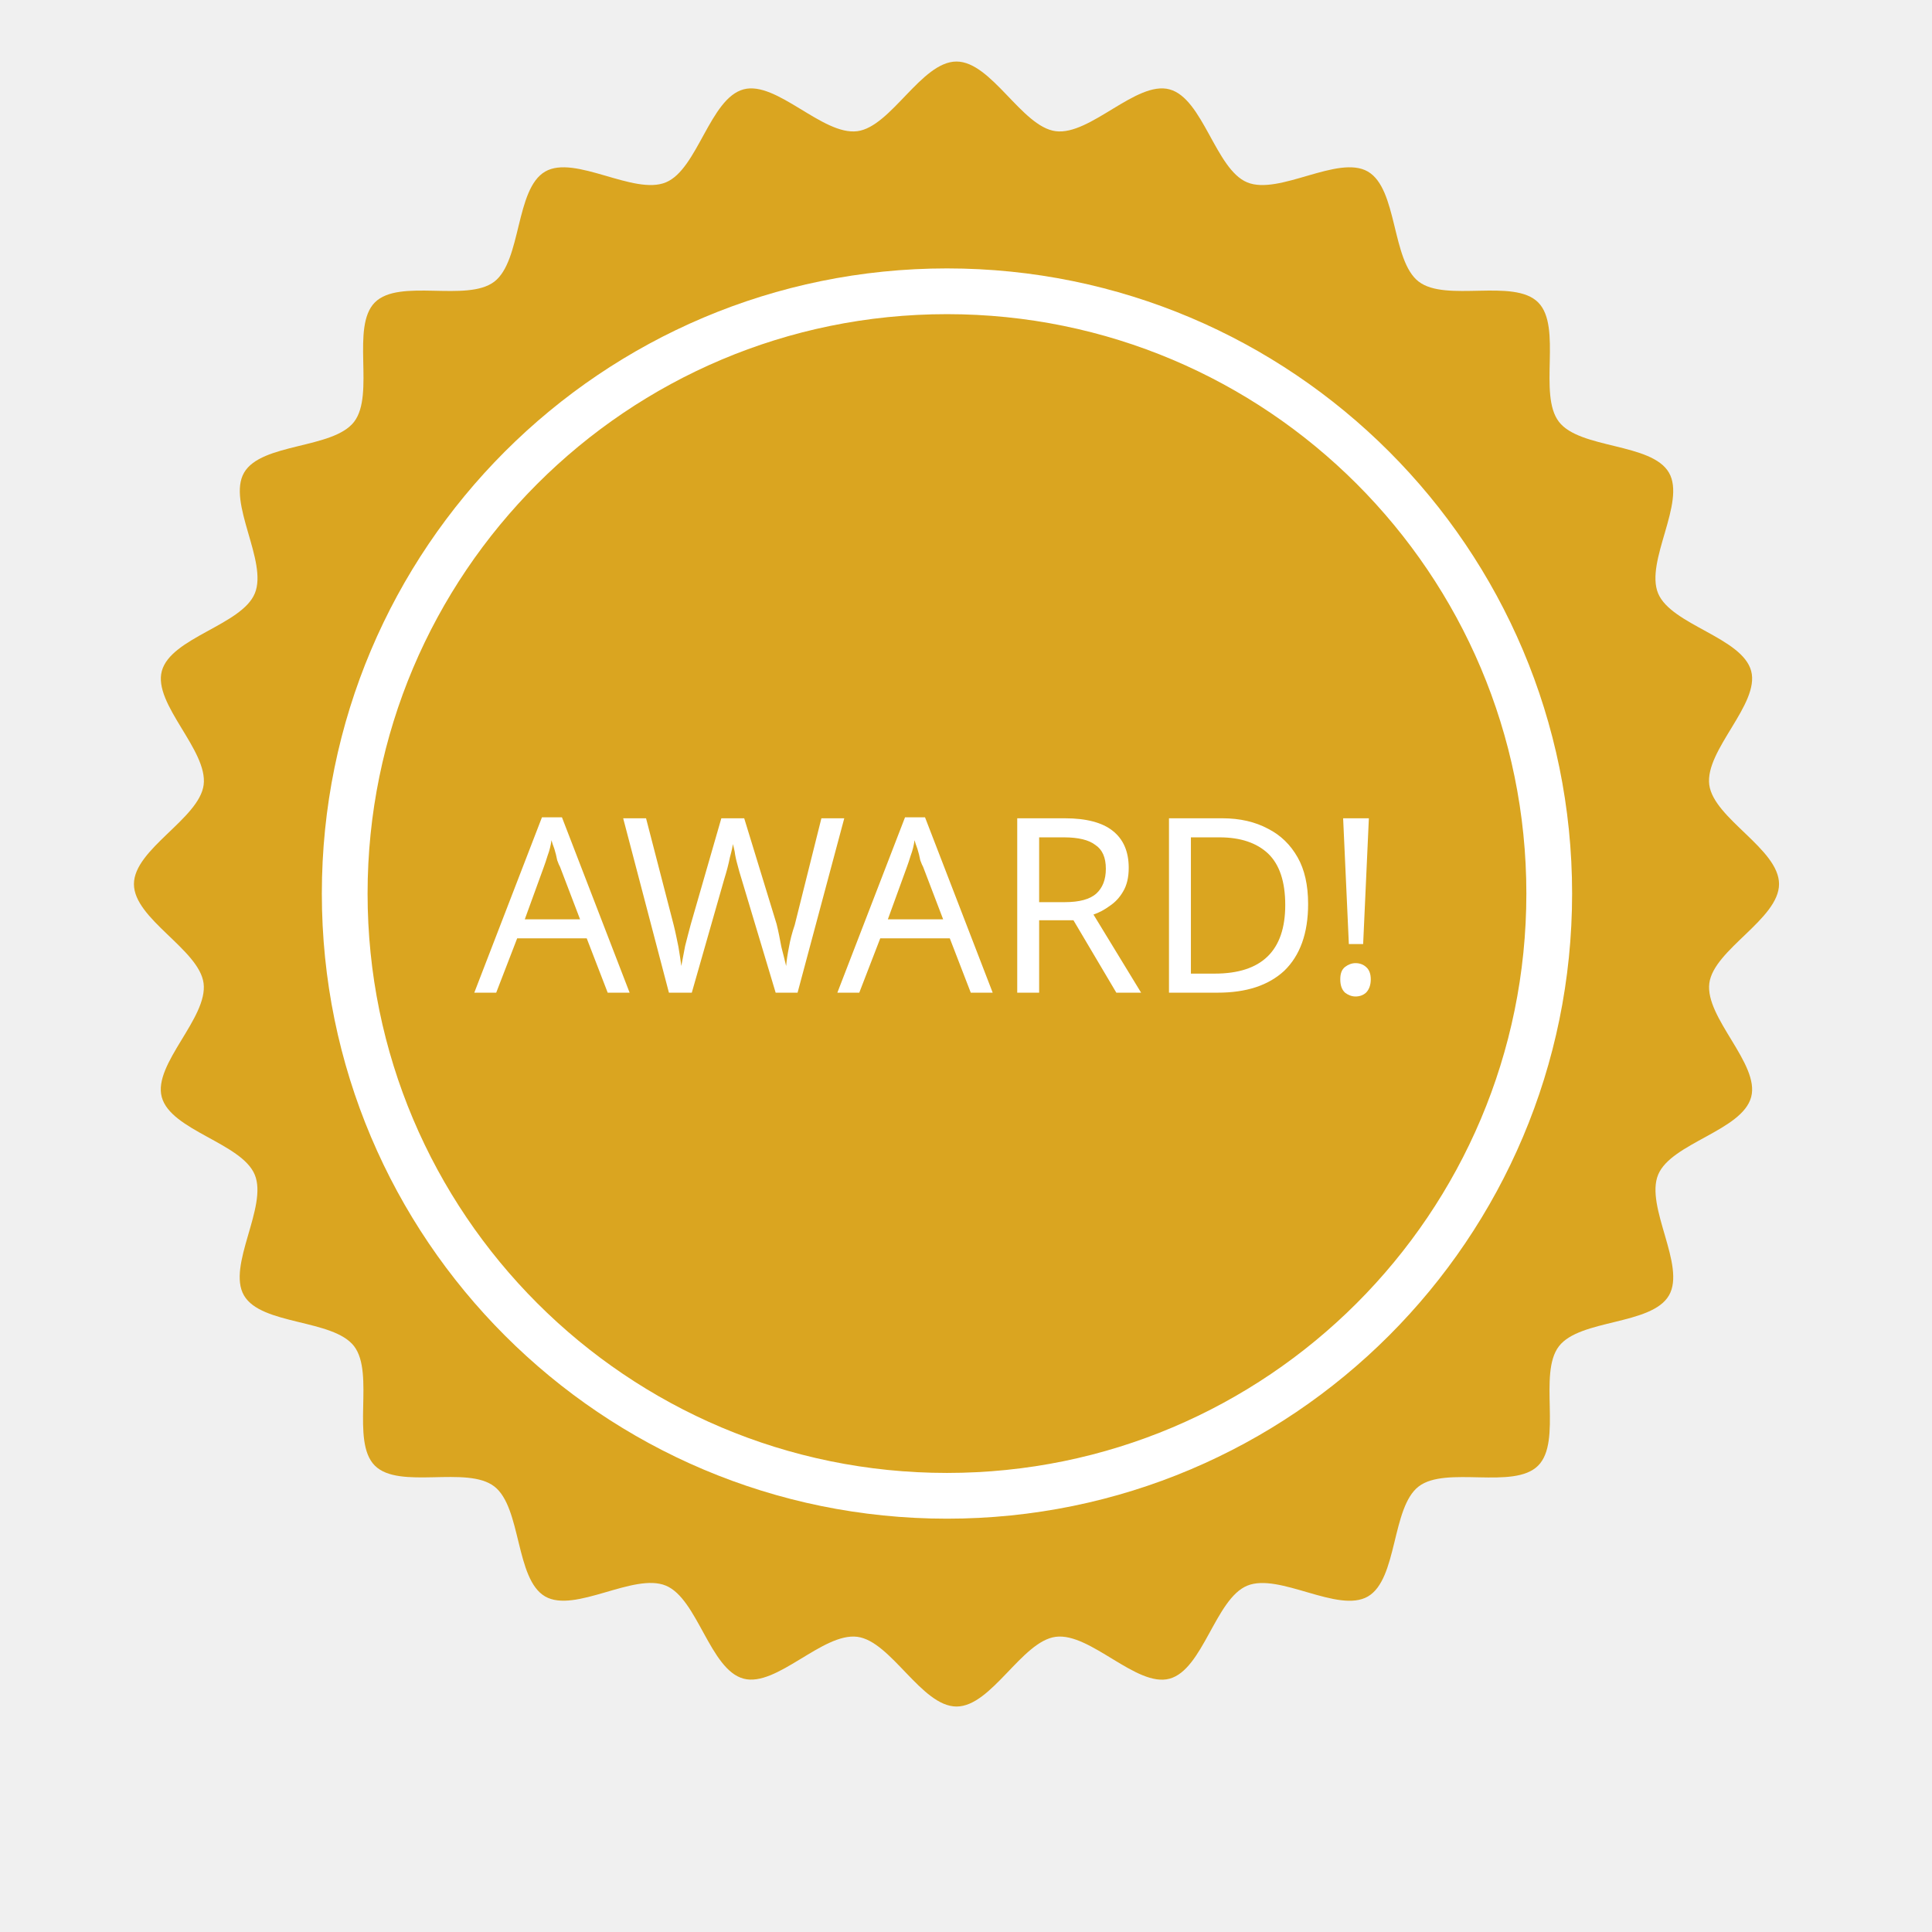
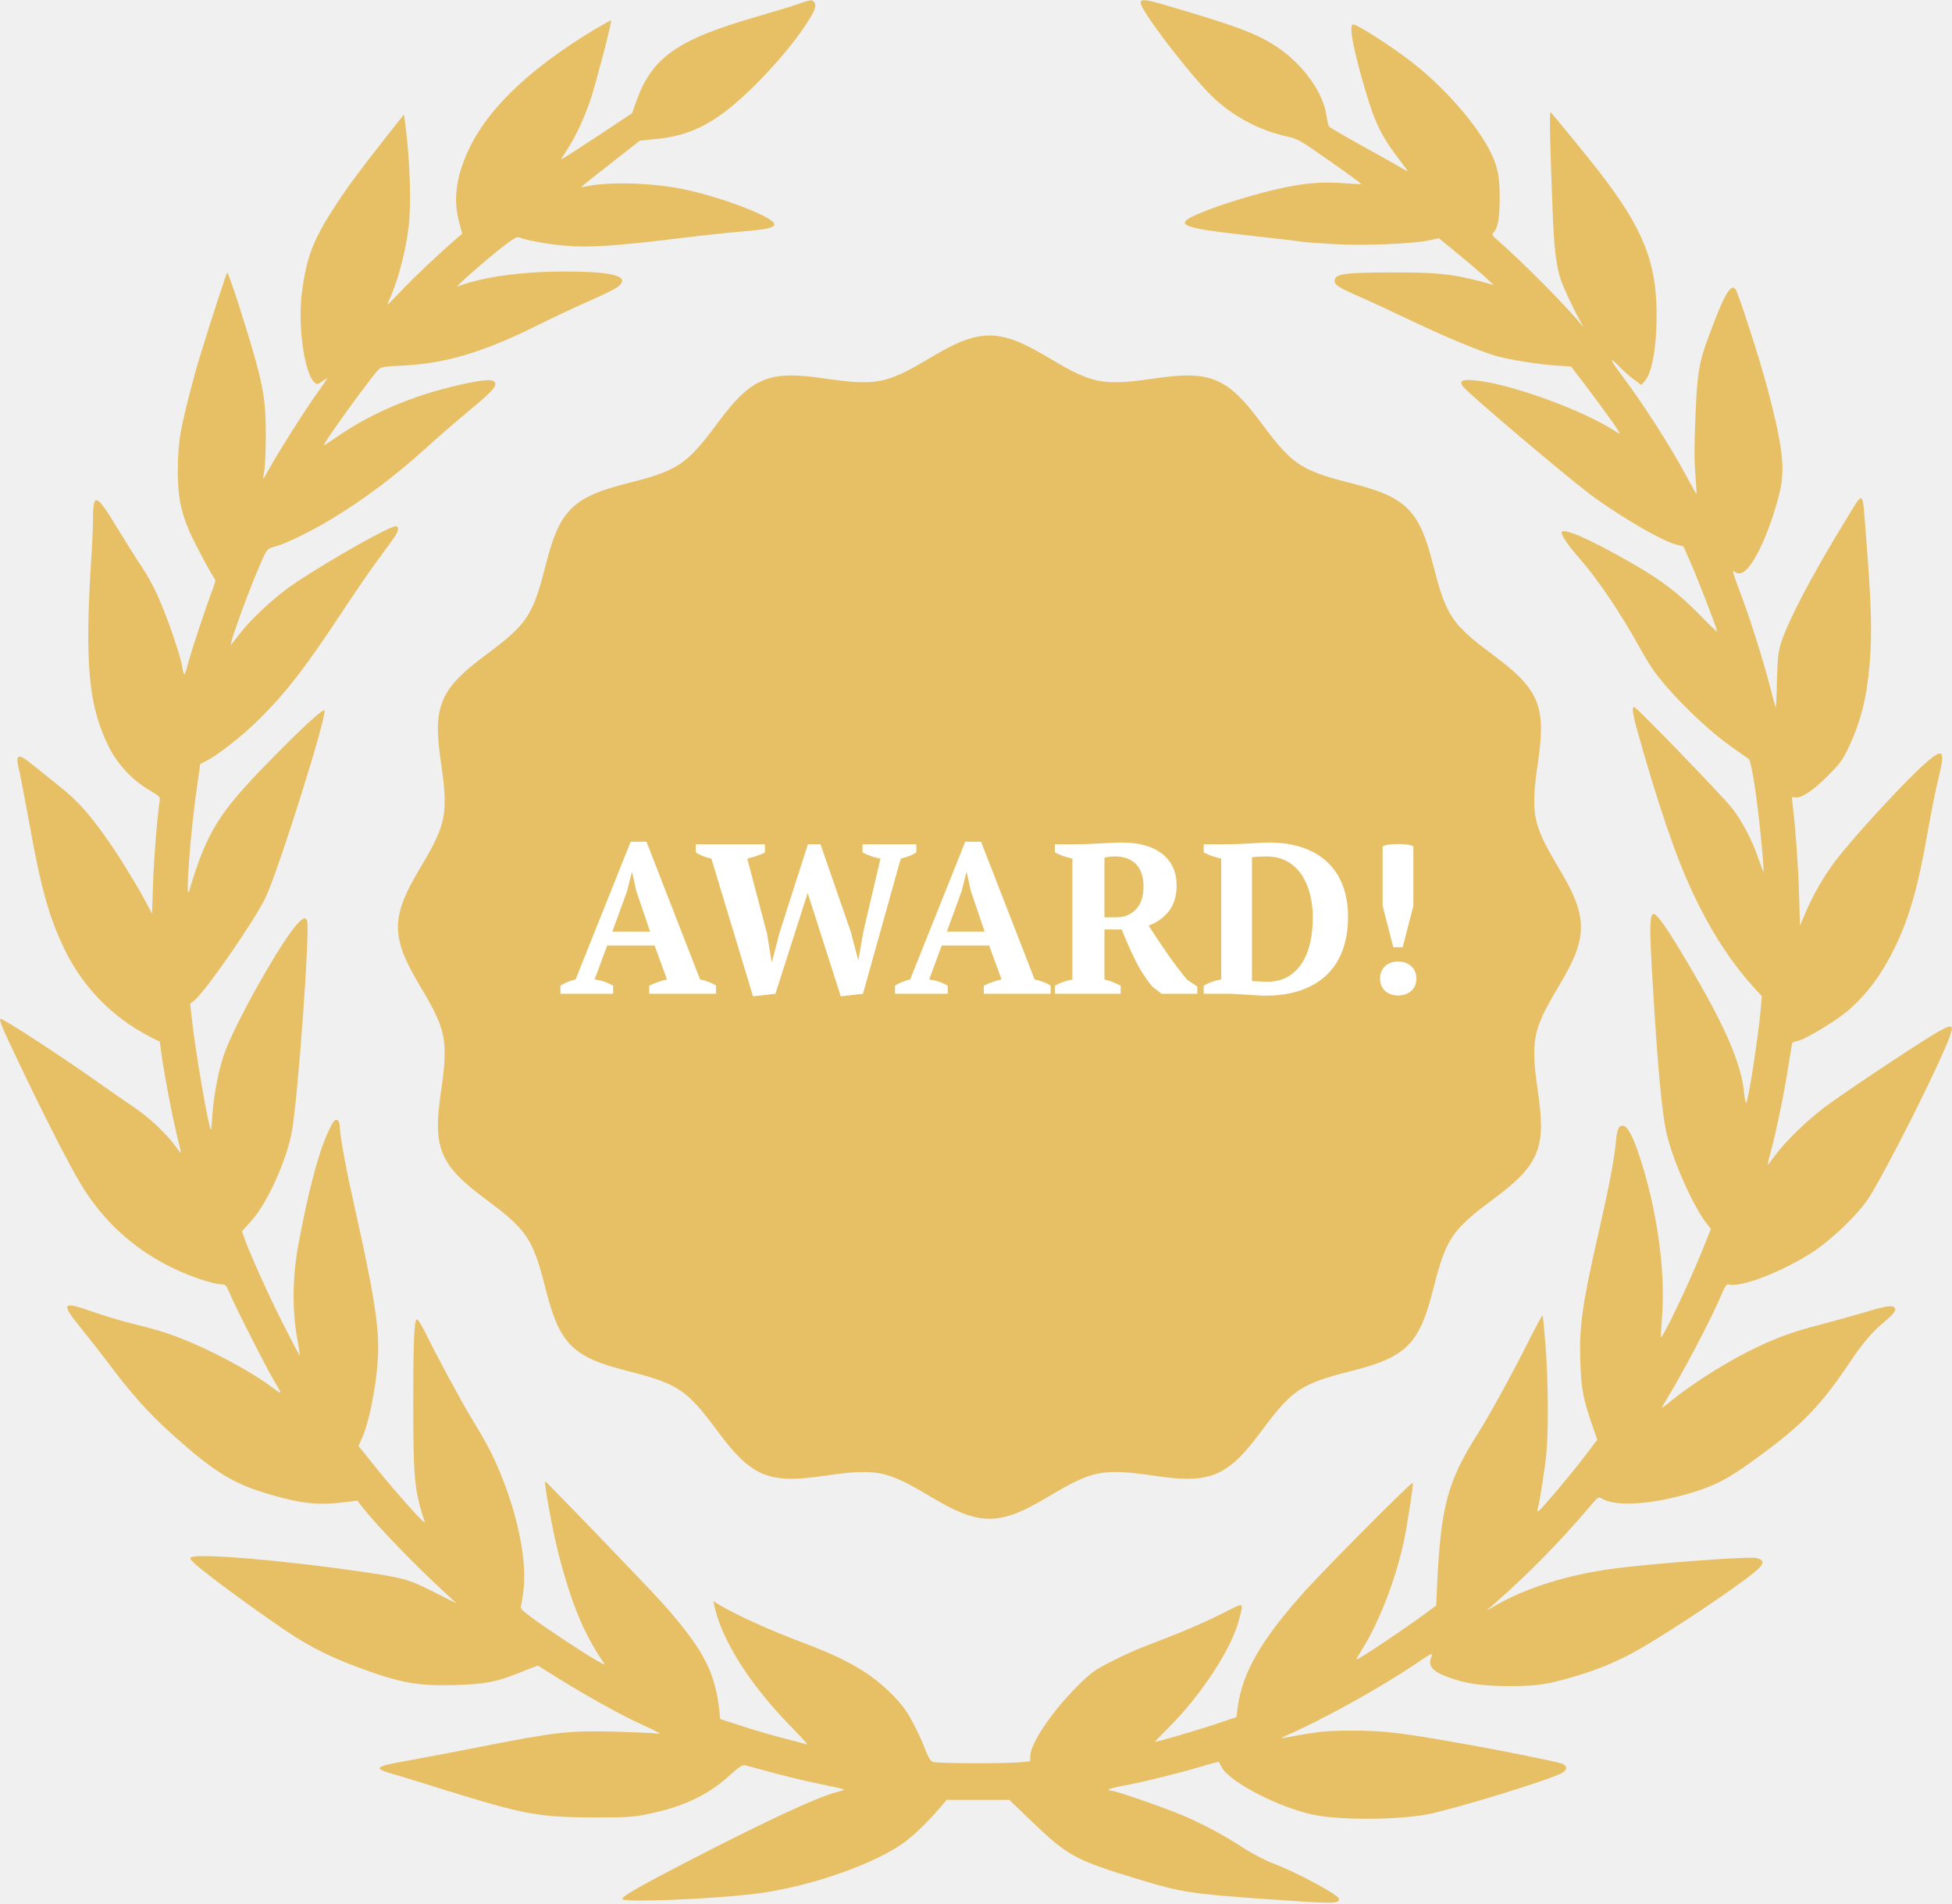
- <svg xmlns="http://www.w3.org/2000/svg" version="1.1" id="Capa_1" x="0px" y="0px" width="31.678px" height="31.678px" viewBox="0 0 31.678 31.678" enable-background="new 0 0 31.678 31.678" xml:space="preserve">
+ <svg xmlns="http://www.w3.org/2000/svg" version="1.1" id="Ebene_1" x="0px" y="0px" width="1280px" height="1248px" viewBox="0 0 1280 1248" enable-background="new 0 0 1280 1248" xml:space="preserve">
+   <g transform="translate(0,1248) scale(0.1,-0.1)">
+     <path fill="#E7C065" d="M5235.002,12453.998c-38.008-13.999-162.002-51.001-275-83.999   c-521.006-150-686.006-267.002-789.004-557.998l-25.996-74.004L3913,11583.998c-127.998-83.999-232.998-151.997-232.998-148.999   c0,2.002,17.998,32.998,40.996,67.002c55.996,86.997,112.002,207.998,152.998,330c36.006,108.999,140,507.998,132.998,513.999   c-1.992,1.997-51.992-26.001-110.996-61.001c-447.002-268.999-730-548.999-845.996-838.999c-63.008-156.001-75-286.001-40-420   l20.996-78.003L2988,10911c-99.004-83.999-275.996-252.002-365-346.001c-79.004-83.999-90.996-93.999-75-60   c57.002,117.002,112.002,322.002,132.002,490c17.998,162.002,7.998,446.001-25,692.002l-6.006,42.998l-112.998-142.998   c-178.994-227.002-257.998-334.004-337.998-457.002c-145.996-223.999-189.004-337.002-219.004-573.999   c-26.992-218.999,18.008-530,85-585c15-12.002,21.006-11.001,46.006,6.997c15.996,12.002,32.002,22.002,35,22.002   s-27.998-46.001-69.004-102.002c-77.002-107.998-247.002-375.995-310-489.999c-20.996-37.998-38.994-67.998-40-67.998   c-2.002,0,1.006,23.998,7.002,52.998C1738,9421,1743,9526,1743,9625c0,262.001-17.002,347.997-172.998,842.997   c-41.006,128.003-77.002,229.004-80,225c-7.002-7.998-99.004-290.996-174.004-532.998   C1267.004,10001,1203.997,9753.998,1183.997,9640c-10.996-61.002-17.998-149-17.998-245c0-167.002,17.002-260,76.006-399   c33.994-78.998,157.998-308.998,168.994-313.998c4.004-2.002-3.994-33.004-17.998-70   C1350.002,8501,1253.997,8210,1233.997,8132.998c-10-40-20.996-72.998-25-72.998c-3.994,0-10,20.996-13.994,47.998   c-10,71.006-100,331-160,464.004c-29.004,65-74.004,145.996-99.004,181.996c-25,36.002-97.002,150-160,253.004   C630.999,9247.998,610.002,9256,610.002,9075c0-44-5-150-10-235C553,8125.996,580.002,7845,718,7575   c57.002-110,152.998-212.002,260.996-275c73.008-42.998,73.008-44.004,67.002-80c-15-92.998-37.002-372.002-42.998-542.002   L997.004,6490L948,6582.001c-65,120-184.004,312.002-260.996,417.998C575.002,7155.996,508,7230,395.999,7320   c-60.996,49.004-142.002,114.004-178.994,144.004c-99.004,80.996-118.008,75-93.008-27.002   c8.008-34.004,38.008-187.998,66.006-342.002c77.002-430,127.998-615.996,225.996-824.004c122.002-258.994,320-461.992,575-591.992   l57.002-28.008l10.996-82.998c24.004-167.002,76.006-433.994,111.006-572.002c10-38.994,17.002-71.992,15.996-72.998   c-2.002-2.002-17.998,17.998-35.996,42.998c-57.998,81.006-172.002,188.008-270,254.004c-52.002,35-162.002,110.996-245,170   C398,5557.998,25.999,5800,5.002,5800c-15,0,5-47.998,110-269.004c160-337.998,335-680.996,410-805.996   C705.999,4422.002,968,4212.002,1308,4095c57.002-19.004,120-35,139.004-35c32.998,0,35.996-2.998,60.996-62.998   c37.998-91.006,252.002-511.006,300.996-590c44.004-72.002,42.002-72.998-25.996-21.006   c-109.004,83.008-327.002,204.004-507.998,283.008C1140.002,3727.998,1043,3760,875.999,3800   c-70.996,17.002-192.002,54.004-267.998,80c-205,72.998-212.998,59.004-70-115.996c52.998-66.006,142.998-180,197.998-254.004   c130-172.998,244.004-299.004,386.006-427.002C1405.999,2827.002,1530.002,2750.996,1778,2680   c204.004-59.004,310-69.004,475.996-49.004l89.004,11.006l25.996-34.004c100-127.998,339.004-375.996,546.006-567.002l80-73.994   L2843,2044.004c-170.996,85.996-197.002,92.998-527.998,140c-485,68.994-997.002,110.996-1057.998,87.998   c-15-7.002-13.008-12.002,20-42.998c70.996-68.008,496.992-378.008,656.992-479.004c127.002-80,248.008-139.004,406.006-197.998   c282.002-105,395.996-126.006,640.996-119.004c202.002,6.006,267.998,17.998,429.004,82.002l115.996,45.996L3663.996,1475   c150-94.004,392.998-230,496.006-277.998c167.998-77.998,186.992-87.998,150-82.002c-19.004,2.998-140,7.998-268.008,12.002   c-317.998,7.998-392.998-1.006-901.992-101.006c-151.006-30-359.004-68.994-462.002-87.998c-220.996-38.994-235-50-109.004-85.996   c43.008-12.002,202.002-61.006,352.002-107.998c514.004-160,614.004-178.008,969.004-179.004   c227.998,0,266.992,2.002,362.998,22.998c230,47.998,385.996,122.002,525.996,247.998c62.002,56.006,89.004,75,105,71.006   c11.006-2.002,89.004-22.998,172.002-46.006c82.998-22.998,224.004-56.992,312.998-75c87.998-17.998,162.998-35,166.006-37.998   c1.992-2.002-19.004-10-48.008-17.002c-132.998-33.994-493.994-202.998-1026.992-480C4158,94.004,4065.998,39.004,4083,27.998   c30.996-20,545.996,0,842.002,32.998c365,40,833.994,203.008,1025.996,357.002c70.996,57.002,145,131.006,220,219.004L6206.994,680   h205H6618l142.998-137.002C7008,307.002,7046.994,285.996,7490.002,152.002c253.994-77.002,330-89.004,820.996-122.998   c440.996-31.006,469.004-31.006,469.004,1.992c0,25-265,168.008-430,232.002c-52.002,20-138.008,64.004-190,97.998   C8023.996,449.004,7910.998,510,7775.002,570C7650.998,624.004,7318,740,7288,740c-10,0-17.998,2.998-17.998,7.998   c0,4.004,45.996,16.006,102.998,26.006c120.996,21.992,370,83.994,515,127.998c55.996,17.002,102.998,28.994,105,27.002   c0.996-2.002,8.994-17.002,17.002-34.004c50-97.002,385-270,610-314.004c175-35,547.998-31.992,740,4.004   c172.998,34.004,785.996,220.996,880,270c40.996,20.996,38.994,50-2.002,64.004c-52.002,15.996-402.002,86.992-647.998,130   c-400,70.996-517.002,85-720,85c-179.004,0-223.008-5-458.008-49.004c-15-2.998-3.994,5,23.008,17.002   c237.998,103.994,605.996,307.002,841.992,465.996c117.002,79.004,121.006,80,109.004,49.004   c-24.004-57.998,4.004-92.998,105.996-131.006c116.006-43.994,227.002-60,408.008-60c180.996,0,252.998,11.006,445,69.004   c175,52.998,310,114.004,475.996,215c277.002,167.998,659.003,430,717.997,494.004c30,31.992,22.002,52.998-23.994,61.992   c-59.004,11.006-709.003-37.998-949.999-71.992c-295-41.006-564.004-126.006-765-243.008l-55-31.992l55,47.998   c216.992,188.994,431.992,407.998,623.994,635c54.004,63.994,57.998,67.002,79.004,53.994c92.998-57.998,350-38.994,615.995,46.006   c132.002,42.002,215,85.996,356.006,187.002c330,235.996,455.996,362.998,652.998,656.992c82.998,124.004,150,204.004,225,265   c70,58.008,87.998,85,65.996,100c-18.994,13.008-60.996,5-213.994-40.996c-71.006-20.996-195-55-275-75.996   c-149.004-38.008-259.004-76.006-390-137.002c-180-82.998-420-231.006-569.003-351.006c-80.996-65-82.998-65.996-60-28.994   c122.998,198.994,315.995,565.996,384.003,730.996c15,36.006,28.994,55,36.992,52.002c75-25.996,355,80.996,560,215   c122.002,80.996,296.006,247.998,361.006,350c122.998,192.998,470,884.004,532.998,1062.002   c29.004,82.002,14.004,82.998-107.002,10.996c-140.996-85-580-377.002-708.994-472.998c-119.004-89.004-265-230-333.008-324.004   c-25.996-35-46.992-60.996-46.992-58.994c0,2.998,12.998,55.996,30,118.994c35.996,141.006,82.998,371.006,110,549.004   c11.992,74.004,21.992,135,22.998,135c0.996,0.996,20,7.002,42.998,12.998c57.998,17.002,250,134.004,322.998,197.002   c126.006,110.996,216.006,230.996,302.002,405c95.996,192.998,157.002,405,219.004,762.002c21.992,127.998,55,290,71.992,358.994   c43.008,176.006,32.002,195-68.994,111.006c-129.004-109.004-491.006-500-612.998-662.998   c-74.004-99.004-144.004-222.002-190-332.002l-37.002-87.002l-6.006,217.002c-5.996,190-23.994,435-42.998,585   c-5.996,43.994-5,45.996,14.004,40.996c38.994-10,113.994,37.998,212.998,136.006c84.004,83.994,102.002,107.998,140.996,190.996   c79.004,165.996,120,327.998,138.008,547.002c16.992,210.997,11.992,383.999-25,852.999c-24.004,301-8.008,292.002-139.004,78.998   c-210-342.998-369.004-643.998-417.002-793.998c-17.998-57.998-22.998-100-27.002-247.999c-1.992-97.998-5.996-177.002-7.998-175   s-18.994,67.002-38.994,142.998c-45,175-139.004,470-204.004,637.999c-32.998,86-42.998,123.002-32.002,113.002   c45-41,96.006,0,166.006,136.002c51.992,100.996,115.996,285.996,140.996,407.998c29.004,146,7.998,302.998-92.002,674.999   c-50.996,190-187.002,608.999-203.994,630c-33.008,40-81.006-48.999-190-350c-49.004-137.002-61.006-211.001-72.002-476.001   c-7.998-181.996-9.004-293.998-1.006-385c5-71,9.004-130,8.008-131.996c-2.002-2.002-28.007,43.998-58.007,100.996   c-115,214.004-285.996,481-435.996,681c-79.004,106.001-82.002,125-5.996,46.001c21.992-22.998,61.992-57.998,88.994-77.998   L10763,9956l22.998,26.997c47.998,56.001,77.002,219.004,77.002,432.002c0,347.002-87.998,566.001-377.002,940   c-57.002,73.999-285.996,355-317.998,390c-9.004,10-4.004-212.998,12.998-646.001c9.004-246.997,22.998-361.001,54.004-453.999   c18.994-56.001,90-207.002,130-275c15-25,20-36.001,10.996-26.001c-109.004,133.999-399.004,425-559.004,563.999   c-33.994,29.004-36.992,34.004-22.998,48.003c27.998,26.997,40,96.997,40,223.999c0,145-12.998,207.998-60.996,305   c-87.002,175-291.006,410-501.006,577.002c-125,98.999-370,257.998-398.994,257.998c-30,0-1.006-160,82.002-438.999   c63.994-216.001,105.996-298.999,233.994-465c45-58.003,49.004-67.002,25-51.001c-15.996,10-92.002,52.998-168.994,96.001   c-175,96.001-317.002,177.998-329.004,188.999c-5,5-12.998,37.002-17.998,72.002c-19.004,137.998-132.002,305.996-281.006,418.999   c-140,106.001-271.992,157.998-755.996,300c-154.004,45-180.996,47.998-180.996,18.999c0-43.999,268.994-402.002,436.992-580   c138.008-147.002,328.008-252.998,527.002-296.001c64.004-12.998,86.006-26.001,277.998-161.001   c114.004-80,207.002-147.998,205-150c-1.992-0.996-55,1.001-116.992,6.001c-137.002,11.001-258.008,1.001-418.008-35   c-145-31.997-347.998-92.998-466.992-138.999c-255-98.999-226.006-115,320-175c153.994-17.002,286.992-32.998,295-35   c7.998-2.998,97.998-8.999,198.994-15c204.004-12.002,517.998,1.001,631.006,23.999l65,13.999l115-93.999   c62.998-51.001,143.994-120,180-151.997l65-60l-90,23.999c-181.006,47.998-289.004,58.999-585,57.998   c-299.004-1.001-362.002-8.999-368.008-50c-3.994-30,21.006-46.997,158.008-106.997c68.994-30,225.996-103.003,350-162.002   c221.992-106.001,441.992-197.002,551.992-228.999c84.004-23.999,270-53.999,386.006-62.002l103.994-6.997l105-137.002   c57.002-76.001,132.002-177.998,166.006-226.001c52.998-76.996,57.998-86,32.002-68.998   c-221.006,146-708.008,322.997-941.006,342.001c-75.996,5.996-92.998-2.002-75-36.001c20-36.001,729.004-636,872.002-737.002   c205-146,442.998-281.996,532.998-305l45-11l47.002-106.998c47.997-108.002,174.003-435,174.003-451   c0-5-51.006,42.998-112.002,107.002c-141.005,143.998-254.003,230-444.003,338.998   c-282.002,161.998-463.994,241.002-463.994,201.998c0-20.996,48.994-91.998,120.996-172.998   c120-137.998,265.996-354,392.998-584.004c32.002-56.993,74.004-126.993,95-155c120-161.992,346.005-380.996,512.997-497.998   c49.004-35,96.006-67.002,104.004-72.998c22.002-15,65-317.002,92.998-645c4.004-52.002,7.002-95.996,6.006-97.998   c-1.006-1.006-17.002,38.994-35,90c-43.008,125.996-108.008,248.994-175,332.998c-70,87.002-624.003,660-639.003,660   c-20.996,0-7.998-62.002,62.998-305c147.998-502.998,245-767.998,371.005-1015c100-197.998,221.992-377.998,350-517.998   l52.998-57.998l-7.002-82.001c-15.996-181.006-82.998-617.002-95.996-617.002c-4.004,0-10,27.998-13.008,62.998   c-18.994,202.998-132.998,460-404.999,912.001c-112.998,189.004-170,267.002-190,262.998c-25-5-25.996-92.998-6.992-412.998   c33.994-587.001,63.994-912.001,96.992-1040c45-182.002,174.003-467.998,259.003-575.996l27.998-36.006l-57.998-143.994   c-94.003-232.002-270.995-601.006-270.995-564.004c0,5.996,5,75,10,154.004c20,296.992-38.008,697.998-151.006,1035.996   c-43.994,132.998-78.994,195-108.994,195c-27.002,0-37.002-24.004-45-115c-9.004-102.998-43.008-280-110-575   c-110-482.002-130-620-122.002-857.998c5.996-179.004,17.002-240,78.994-419.004l32.002-92.002L10388,2927.998   c-89.004-117.002-277.998-340.996-299.004-353.994c-8.994-5-10,0-5,16.992c12.998,48.008,46.006,256.006,56.006,358.008   c15,150.996,11.992,486.992-5,705.996c-9.004,104.004-17.002,195-19.004,200c-2.002,5.996-37.998-60-80.996-145   c-117.002-234.004-270-512.002-347.002-632.998c-195-307.002-240-475-264.004-982.002L9418,1954.004l-62.002-45   C9220.002,1807.002,8910.002,1600,8895.002,1600c-3.008,0,12.998,29.004,35,64.004c110,172.998,220,455.996,273.994,703.994   c22.002,99.004,66.006,385,60,391.006c-7.002,7.998-542.998-530-697.002-699.004c-293.994-324.004-422.998-545.996-451.992-780.996   l-7.002-56.006l-136.006-45.996C7861.994,1140,7588.996,1060,7573,1060c-2.002,0,40.996,45,95.996,100   c207.998,207.998,406.006,510.996,454.004,695c32.998,130,47.002,125-120,40.996c-132.002-65-256.006-117.998-517.998-217.998   c-44.004-17.002-134.004-57.998-200-92.002c-108.008-55-130-70.996-221.006-160.996c-165.996-165.996-305-372.002-307.998-455   l-0.996-37.002l-74.004-7.002c-112.002-8.994-537.002-6.992-562.998,3.008c-16.006,5.996-30,27.998-47.002,71.992   c-32.002,86.006-94.004,210-132.998,267.002c-52.002,77.002-167.002,185-261.006,246.006   c-101.992,66.992-221.992,125-396.992,190.996c-235,87.998-456.006,189.004-569.004,257.002L4678,1982.998l7.002-33.994   c50.996-229.004,236.992-520,510-797.002c60.996-62.002,103.994-110,95.996-107.998c-9.004,2.998-79.004,20.996-155.996,40.996   c-77.002,20-201.006,55.996-276.006,80.996L4723,1210l-7.002,62.998C4688,1522.002,4608.996,1672.002,4343.996,1970   c-95,105.996-765,802.002-768.994,797.998c-9.004-7.998,48.994-323.994,85-465c80.996-322.002,172.998-545,296.992-720.996   c14.004-20,8.008-17.998-47.998,13.994c-85,49.004-325,207.002-422.002,279.004c-55.996,40.996-76.992,62.002-71.992,72.998   c2.998,7.998,10.996,50,15.996,91.006c27.998,195-32.002,500.996-155.996,796.992c-50,119.004-85,184.004-186.006,351.006   c-65.996,107.998-226.992,407.002-305,565.996C2763,3795,2740.998,3830,2733.996,3830c-17.998,0-23.994-135-23.994-545   c0-500.996,7.002-577.002,75.996-785c10-29.004-208.994,215.996-348.994,392.998L2350.999,3000l25,57.002   c52.998,120,104.004,405.996,104.004,585.996c0,172.998-36.006,392.002-144.004,874.004C2270.002,4812.002,2233,5007.998,2228,5090   c-2.002,34.004-7.002,45.996-20.996,47.998c-13.008,2.998-27.002-15.996-56.006-80C2087.004,4920.996,2015.002,4644.004,1953,4300   c-35-197.998-37.002-412.002-5-590c12.002-62.998,19.004-115.996,17.998-117.998c-2.002-1.006-55,100-117.998,225   c-100.996,200.996-210,445.996-249.004,555l-11.992,35.996l60.996,67.998c104.004,113.008,235,404.004,267.002,592.002   c40.996,241.006,117.998,1314.003,98.994,1374.003c-7.998,25.996-25.996,22.002-60-14.004   c-112.998-120.996-421.992-672.001-487.998-868.994c-35-105-65-266.006-72.998-386.006c-2.998-57.002-7.998-102.002-10-100   c-15.996,17.002-100,502.998-124.004,719.004L1247.004,5900l25.996,20c72.998,57.998,395,522.002,467.998,675   c85,177.998,401.006,1182.998,387.002,1227.002c-5.996,15.996-144.004-110-342.998-312.998   c-351.006-356.006-427.998-480-544.004-869.004c-27.998-92.002,7.998,392.002,51.006,682.998L1313,7470.996l40.996,21.006   c70,35,225,155.996,324.004,252.002c185,178.994,315,345,560,715.997c85,128.998,197.998,293.998,252.002,366   c53.994,71.998,102.998,141.002,108.994,151.998c16.006,29.004,14.004,52.002-3.994,52.002c-41.006,0-415-210-655-369   c-119.004-78.002-281.006-225-361.006-327.002c-23.994-31-51.992-66-60.996-78.002c-32.002-38.994,145.996,443.002,215,584.004   c20,38.998,27.002,46,70.996,57.002c64.004,15.996,232.002,96.996,366.006,177.998c217.002,131,420.996,283.998,625,468.998   c65.996,60,173.994,154,240,208.999c175,145,216.992,186.001,212.998,211.001c-4.004,30-47.002,31.001-172.998,6.001   c-325-66.001-615-182.998-854.004-346.001c-50.996-35-95-63.998-97.002-63.998c-15.996,0,321.006,464.999,362.002,501   c15,12.998,50,17.998,149.004,21.997c287.998,13.003,536.992,88.003,905,272.002c90.996,45,235,112.998,320,150   s170,78.999,187.998,92.002c92.998,70-17.002,102.998-342.998,102.998c-285,0-538.008-35-704.004-97.998   c-22.002-8.003,157.002,150,280.996,248.999c68.008,53.999,106.006,77.998,117.002,73.999   c52.998-21.001,194.004-46.001,306.006-56.001c160.996-12.998,327.998-1.997,725,46.001c156.992,20,356.992,41.001,445,47.998   c156.992,13.003,210,26.001,201.992,50c-15.996,49.004-346.992,175-596.992,227.002c-196.006,40-472.002,50-620,21.001   c-25-5-46.006-8.003-48.008-7.002c-0.996,2.002,85,71.001,191.006,153.003l192.998,150.996l110,11.001   c240,23.999,407.002,116.001,645,353.003c134.004,133.999,254.004,275.996,329.004,390   c62.998,93.999,76.992,131.997,58.994,153.999C5323.996,12483.998,5318.996,12482.997,5235.002,12453.998z" />
+   </g>
  <g>
-     <path fill="#DAA520" d="M29.17,14.495c0,0.574-1.07,1.072-1.143,1.626c-0.074,0.567,0.831,1.324,0.686,1.866   c-0.146,0.551-1.31,0.754-1.525,1.273c-0.218,0.525,0.46,1.493,0.177,1.98c-0.284,0.491-1.46,0.386-1.804,0.834   c-0.346,0.449,0.059,1.559-0.342,1.958c-0.4,0.4-1.509-0.004-1.958,0.341c-0.447,0.344-0.342,1.52-0.833,1.804   c-0.488,0.282-1.454-0.395-1.979-0.177c-0.52,0.215-0.724,1.378-1.274,1.525c-0.541,0.145-1.298-0.761-1.865-0.687   c-0.555,0.072-1.052,1.143-1.626,1.143c-0.574,0-1.072-1.07-1.626-1.143c-0.567-0.074-1.324,0.831-1.866,0.686   c-0.551-0.146-0.754-1.31-1.274-1.525c-0.525-0.218-1.492,0.459-1.98,0.177c-0.491-0.284-0.386-1.46-0.834-1.804   c-0.449-0.346-1.558,0.059-1.958-0.341c-0.4-0.4,0.004-1.51-0.341-1.959C5.46,21.626,4.284,21.731,4,21.24   c-0.282-0.488,0.395-1.454,0.177-1.979c-0.215-0.52-1.378-0.724-1.525-1.274c-0.145-0.541,0.76-1.298,0.686-1.865   c-0.072-0.554-1.142-1.052-1.142-1.626c0-0.574,1.07-1.072,1.143-1.626c0.074-0.567-0.831-1.324-0.686-1.866   c0.147-0.551,1.31-0.754,1.525-1.274c0.218-0.525-0.458-1.492-0.176-1.98c0.284-0.491,1.46-0.386,1.804-0.834   c0.345-0.449-0.059-1.558,0.341-1.958s1.508,0.004,1.958-0.34c0.448-0.344,0.343-1.521,0.834-1.805   c0.488-0.282,1.454,0.395,1.979,0.177c0.52-0.215,0.723-1.378,1.274-1.525c0.542-0.145,1.298,0.76,1.865,0.686   c0.554-0.072,1.052-1.142,1.626-1.142c0.574,0,1.072,1.07,1.626,1.142c0.567,0.074,1.324-0.831,1.866-0.686   c0.551,0.147,0.755,1.31,1.274,1.525c0.525,0.218,1.491-0.459,1.979-0.177c0.491,0.284,0.386,1.46,0.833,1.804   c0.449,0.345,1.56-0.059,1.959,0.341c0.4,0.4-0.005,1.509,0.341,1.958c0.344,0.448,1.52,0.343,1.804,0.834   c0.282,0.488-0.395,1.454-0.178,1.979c0.216,0.519,1.379,0.723,1.526,1.273c0.145,0.542-0.761,1.298-0.687,1.866   C28.1,13.423,29.17,13.921,29.17,14.495z" />
+     <path fill="#E7C065" d="M1036.698,607.819c0,25.145-24.927,47.514-29.627,71.278c-4.845,24.487,9.534,54.664,0.191,77.194   c-9.505,22.924-41.105,34.055-54.746,54.43c-13.746,20.531-12.018,53.961-29.425,71.368c-17.408,17.408-50.837,15.68-71.369,29.425   c-20.375,13.641-31.505,45.241-54.429,54.747c-22.53,9.342-52.707-5.036-77.194-0.192c-23.765,4.7-46.133,29.627-71.277,29.627   s-47.513-24.927-71.278-29.628c-24.487-4.844-54.665,9.535-77.195,0.192c-22.923-9.506-34.054-41.106-54.429-54.747   c-20.532-13.745-53.961-12.018-71.369-29.425c-17.408-17.408-15.679-50.837-29.424-71.369   c-13.641-20.375-45.241-31.506-54.747-54.429c-9.342-22.53,5.036-52.707,0.192-77.194c-4.701-23.765-29.627-46.133-29.627-71.277   s24.926-47.513,29.627-71.278c4.844-24.487-9.535-54.665-0.192-77.195c9.505-22.923,41.106-34.053,54.747-54.428   c13.746-20.532,12.018-53.961,29.425-71.369s50.837-15.68,71.368-29.425c20.375-13.641,31.505-45.241,54.429-54.747   c22.53-9.342,52.707,5.036,77.194,0.192c23.765-4.701,46.133-29.627,71.278-29.627s47.514,24.926,71.278,29.627   c24.487,4.844,54.664-9.535,77.194-0.192c22.924,9.505,34.054,41.105,54.43,54.747c20.531,13.746,53.961,12.017,71.368,29.425   s15.68,50.837,29.425,71.369c13.641,20.375,45.24,31.506,54.746,54.429c9.342,22.53-5.036,52.707-0.192,77.194   C1011.771,560.306,1036.698,582.675,1036.698,607.819z" />
  </g>
-   <circle fill="none" stroke="#FFFFFF" stroke-width="0.75" stroke-miterlimit="10" cx="15.527" cy="14.651" r="9.875" />
-   <text transform="matrix(1 0 0 1 7.7766 16.2764)" fill="#FFFFFF" font-family="'HelveticaNeue-Bold'" font-size="4">AWARD!</text>
+   <g>
+     <path fill="#FFFFFF" d="M402.08,651.5H367.5v-5.32c1.492-0.932,3.102-1.75,4.83-2.449c1.726-0.701,3.43-1.236,5.11-1.61l36.12-90.3   h10.36l35.14,90.3c1.866,0.374,3.732,0.909,5.6,1.61c1.866,0.699,3.5,1.518,4.9,2.449v5.32h-43.82v-5.32   c1.771-0.84,3.686-1.631,5.74-2.38c2.052-0.745,4.012-1.306,5.88-1.68l-8.12-22.26h-31.08l-8.26,22.26   c4.292,0.56,8.352,1.914,12.18,4.06V651.5z M401.52,610.76h24.78l-9.1-26.74l-2.66-12.04h-0.28l-3.08,12.32L401.52,610.76z" />
+     <path fill="#FFFFFF" d="M577.36,562.88c-3.733-0.56-7.653-1.912-11.759-4.06v-5.32h35.281v5.32c-1.588,1.028-3.27,1.868-5.041,2.52   c-1.773,0.654-3.5,1.168-5.18,1.54l-24.78,88.62l-14.56,1.68l-21.7-67.76l-21.14,66.08l-14.7,1.68l-27.3-90.3   c-1.96-0.372-3.78-0.91-5.46-1.61c-1.68-0.7-3.268-1.516-4.76-2.45v-5.32h45.36v5.32c-1.588,0.84-3.384,1.61-5.39,2.31   c-2.008,0.7-4.084,1.284-6.23,1.75l13.02,49.42l2.94,18.2h0.28l4.9-18.9l18.62-58.1h8.26l19.88,57.4l4.76,18.2h0.28l3.22-18.479   L577.36,562.88z" />
+     <path fill="#FFFFFF" d="M621.46,651.5h-34.58v-5.32c1.492-0.932,3.102-1.75,4.83-2.449c1.726-0.701,3.43-1.236,5.11-1.61   l36.119-90.3h10.36l35.14,90.3c1.866,0.374,3.732,0.909,5.601,1.61c1.866,0.699,3.5,1.518,4.899,2.449v5.32H645.12v-5.32   c1.771-0.84,3.686-1.631,5.74-2.38c2.052-0.745,4.012-1.306,5.88-1.68l-8.12-22.26h-31.08l-8.26,22.26   c4.291,0.56,8.352,1.914,12.18,4.06V651.5z M620.9,610.76h24.78l-9.1-26.74l-2.66-12.04h-0.28l-3.08,12.32L620.9,610.76z" />
+     <path fill="#FFFFFF" d="M724.219,642.15c2.146,0.464,4.06,1.068,5.739,1.807c1.681,0.742,3.312,1.483,4.9,2.223v5.32h-43.12v-5.32   c2.052-1.119,4.012-1.981,5.88-2.59c1.866-0.605,3.732-1.096,5.601-1.47v-79.24c-4.668-1.026-8.494-2.38-11.48-4.06v-5.32h14.84   c1.866,0,3.99-0.046,6.37-0.14c2.38-0.092,4.876-0.21,7.49-0.35c2.612-0.14,5.271-0.28,7.98-0.42c2.705-0.14,5.319-0.21,7.84-0.21   c5.132,0,9.87,0.586,14.21,1.759s8.071,2.931,11.2,5.276c3.125,2.345,5.552,5.276,7.279,8.794c1.727,3.517,2.59,7.619,2.59,12.309   c0,6.755-1.634,12.29-4.899,16.604c-3.269,4.313-7.748,7.549-13.44,9.706c3.732,5.841,7.7,11.8,11.9,17.873   c4.2,6.072,8.632,11.937,13.3,17.592l6.72,4.449v4.76h-23.38l-6.02-4.59c-4.294-5.099-8.099-11.01-11.41-17.731   c-3.314-6.722-6.23-13.329-8.75-19.819h-11.34V642.15z M731.258,561.48c-2.909,0-5.257,0.28-7.039,0.84v39.06h8.306   c4.786,0,8.868-1.702,12.246-5.11c3.377-3.406,5.068-8.47,5.068-15.19c0-3.452-0.471-6.416-1.409-8.89   c-0.938-2.472-2.253-4.502-3.941-6.09c-1.689-1.586-3.66-2.752-5.913-3.5C736.323,561.854,733.883,561.48,731.258,561.48z" />
+     <path fill="#FFFFFF" d="M789.318,651.5v-5.32c1.586-0.932,3.36-1.75,5.32-2.449c1.96-0.701,4.012-1.236,6.16-1.61v-79.24   c-2.148-0.466-4.225-1.05-6.23-1.75c-2.008-0.7-3.758-1.47-5.25-2.31v-5.32h16.24c1.586,0,3.546-0.046,5.88-0.14   c2.332-0.092,4.76-0.21,7.28-0.35c2.52-0.14,4.97-0.28,7.35-0.42c2.38-0.14,4.41-0.21,6.09-0.21c8.12,0,15.376,1.074,21.771,3.22   c6.392,2.148,11.806,5.274,16.24,9.38c4.432,4.108,7.84,9.194,10.22,15.26c2.38,6.068,3.57,13.068,3.57,21   c0,7.748-1.12,14.794-3.36,21.14c-2.24,6.349-5.6,11.761-10.08,16.24s-10.15,7.958-17.01,10.43c-6.86,2.472-14.91,3.71-24.15,3.71   c-1.214,0-2.848-0.07-4.899-0.21c-2.055-0.14-4.249-0.28-6.58-0.42c-2.334-0.14-4.669-0.28-7-0.42   c-2.334-0.14-4.389-0.21-6.16-0.21H789.318z M830.338,561.48c-1.681,0-3.36,0.048-5.04,0.14c-1.681,0.094-3.128,0.234-4.34,0.42   v81.06c0.371,0.094,1.025,0.164,1.96,0.211c0.932,0.047,1.89,0.094,2.869,0.14c0.98,0.048,1.937,0.094,2.87,0.14   c0.933,0.049,1.632,0.07,2.101,0.07c5.412,0,10.01-1.12,13.79-3.36c3.779-2.239,6.882-5.271,9.31-9.1   c2.426-3.826,4.2-8.306,5.32-13.44c1.12-5.132,1.68-10.592,1.68-16.38c0-5.132-0.584-10.08-1.75-14.84   c-1.168-4.76-2.964-9.006-5.39-12.74c-2.429-3.731-5.578-6.72-9.45-8.96C840.394,562.6,835.749,561.48,830.338,561.48z" />
+     <path fill="#FFFFFF" d="M904.957,641.561c0-3.36,1.089-6.066,3.27-8.121c2.179-2.051,5.034-3.08,8.561-3.08   c3.525,0,6.402,1.029,8.629,3.08c2.228,2.055,3.341,4.761,3.341,8.121c0,3.359-1.113,6.043-3.341,8.049   c-2.227,2.006-5.104,3.011-8.629,3.011c-3.526,0-6.382-1.005-8.561-3.011C906.046,647.604,904.957,644.92,904.957,641.561z    M913.637,620.98l-7-27.16V554.9c0.932-0.56,2.332-0.956,4.2-1.19c1.865-0.232,3.825-0.35,5.88-0.35c2.052,0,3.99,0.118,5.81,0.35   c1.82,0.234,3.242,0.63,4.271,1.19v38.92l-7,27.16H913.637z" />
+   </g>
</svg>
